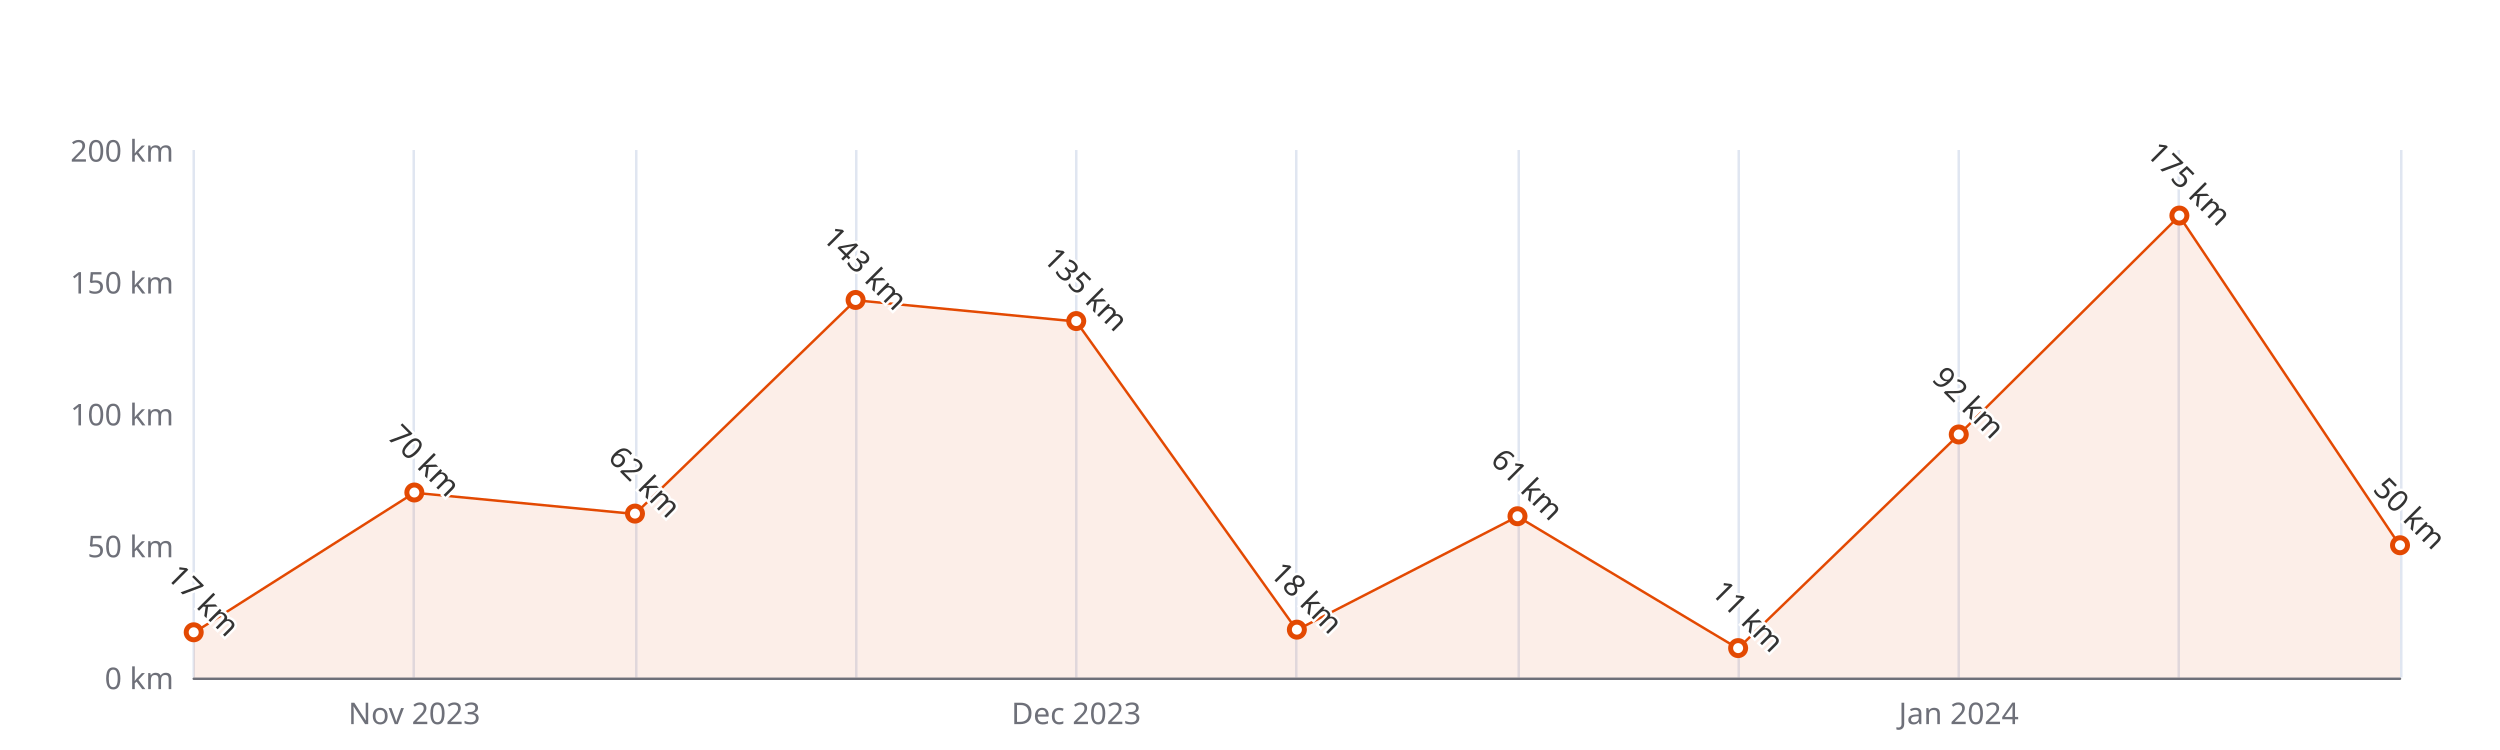
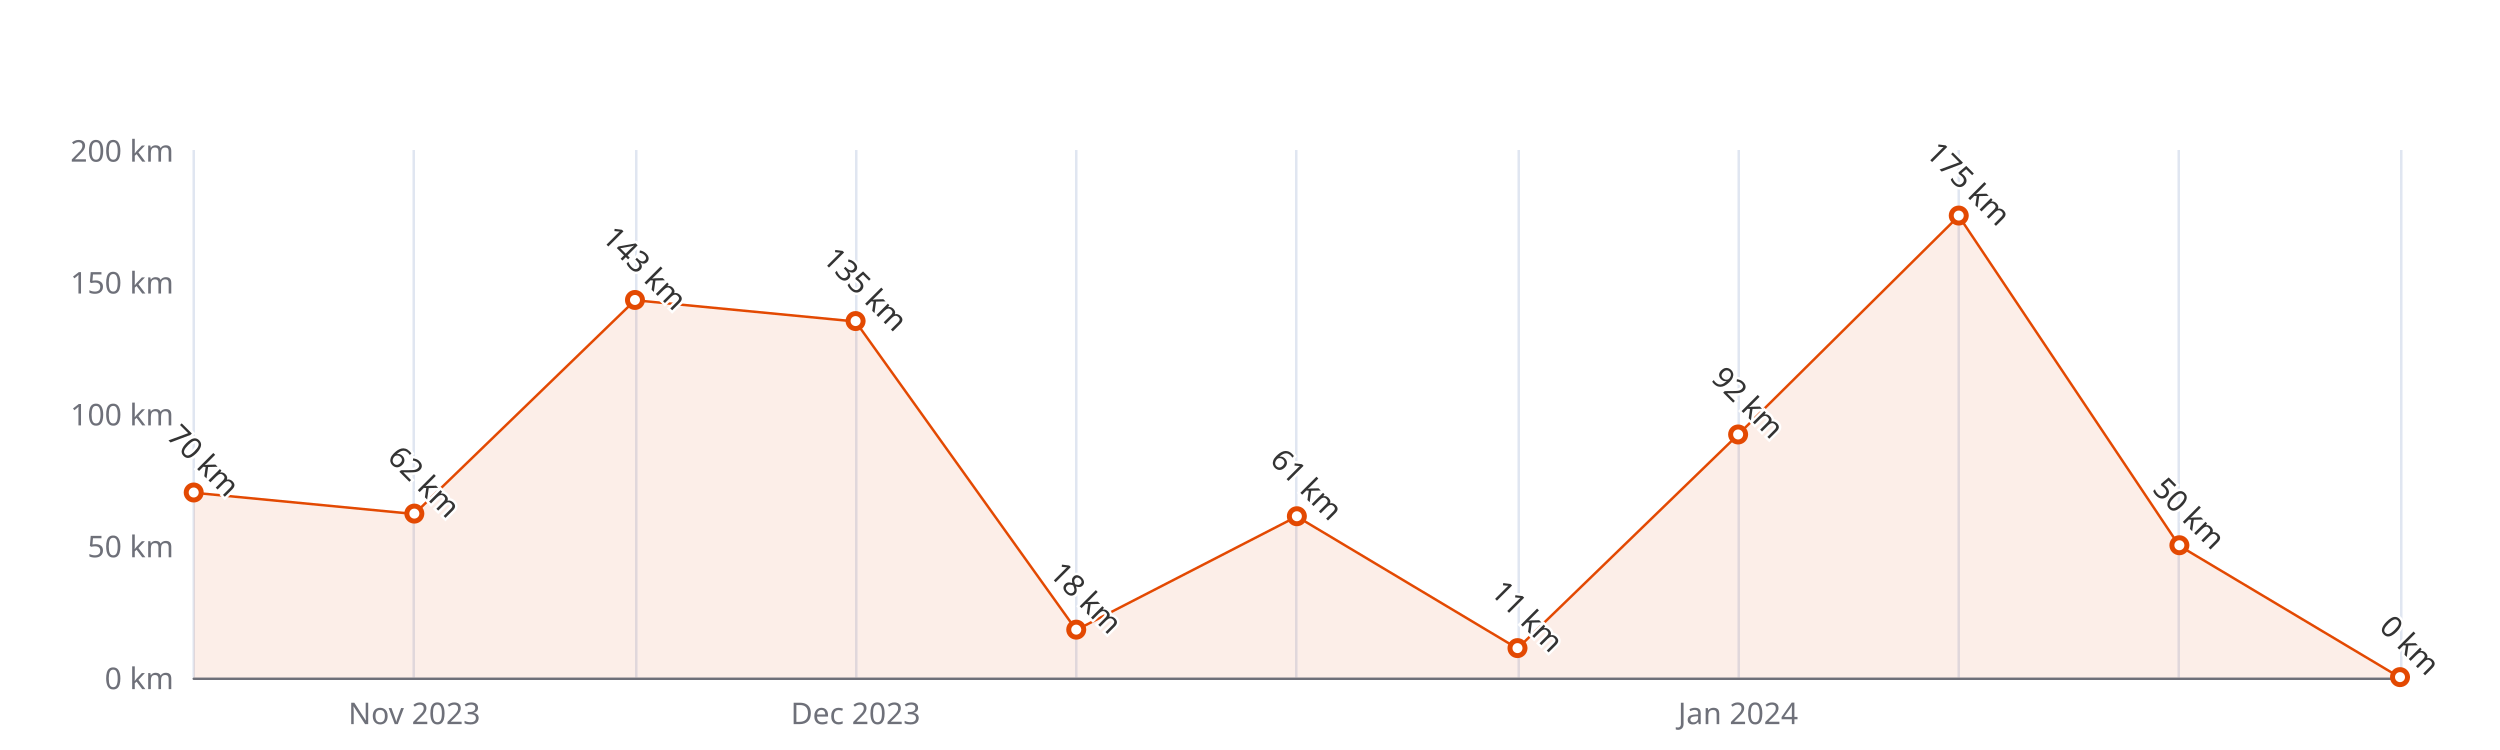
<svg xmlns="http://www.w3.org/2000/svg" width="1000" height="300" version="1.1" baseProfile="full" viewBox="0 0 1000 300">
  <rect width="1000" height="300" x="0" y="0" id="0" fill="#ffffff" />
  <path d="M77.5 60L77.5 271" fill="none" stroke="#E0E6F1" />
  <path d="M165.5 60L165.5 271" fill="none" stroke="#E0E6F1" />
  <path d="M254.5 60L254.5 271" fill="none" stroke="#E0E6F1" />
  <path d="M342.5 60L342.5 271" fill="none" stroke="#E0E6F1" />
  <path d="M430.5 60L430.5 271" fill="none" stroke="#E0E6F1" />
  <path d="M518.5 60L518.5 271" fill="none" stroke="#E0E6F1" />
  <path d="M607.5 60L607.5 271" fill="none" stroke="#E0E6F1" />
  <path d="M695.5 60L695.5 271" fill="none" stroke="#E0E6F1" />
  <path d="M783.5 60L783.5 271" fill="none" stroke="#E0E6F1" />
  <path d="M871.5 60L871.5 271" fill="none" stroke="#E0E6F1" />
  <path d="M960.5 60L960.5 271" fill="none" stroke="#E0E6F1" />
  <path d="M77.5 271.5L960 271.5" fill="none" stroke="#6E7079" stroke-linecap="round" />
  <text dominant-baseline="central" text-anchor="end" style="font-size:12px;font-family:sans-serif;" xml:space="preserve" transform="translate(69.48 271)" fill="#6E7079">0 km</text>
  <text dominant-baseline="central" text-anchor="end" style="font-size:12px;font-family:sans-serif;" xml:space="preserve" transform="translate(69.48 218.25)" fill="#6E7079">50 km</text>
  <text dominant-baseline="central" text-anchor="end" style="font-size:12px;font-family:sans-serif;" xml:space="preserve" transform="translate(69.48 165.5)" fill="#6E7079">100 km</text>
  <text dominant-baseline="central" text-anchor="end" style="font-size:12px;font-family:sans-serif;" xml:space="preserve" transform="translate(69.48 112.75)" fill="#6E7079">150 km</text>
  <text dominant-baseline="central" text-anchor="end" style="font-size:12px;font-family:sans-serif;" xml:space="preserve" transform="translate(69.48 60)" fill="#6E7079">200 km</text>
  <text dominant-baseline="central" text-anchor="middle" style="font-size:12px;font-family:sans-serif;" xml:space="preserve" y="6" transform="translate(165.732 279)" fill="#6E7079">Nov 2023</text>
-   <text dominant-baseline="central" text-anchor="middle" style="font-size:12px;font-family:sans-serif;" xml:space="preserve" y="6" transform="translate(430.488 279)" fill="#6E7079">Dec 2023</text>
-   <text dominant-baseline="central" text-anchor="middle" style="font-size:12px;font-family:sans-serif;" xml:space="preserve" y="6" transform="translate(783.496 279)" fill="#6E7079">Jan 2024</text>
+   <text dominant-baseline="central" text-anchor="middle" style="font-size:12px;font-family:sans-serif;" xml:space="preserve" y="6" transform="translate(342.236 279)" fill="#6E7079">Dec 2023</text>
+   <text dominant-baseline="central" text-anchor="middle" style="font-size:12px;font-family:sans-serif;" xml:space="preserve" y="6" transform="translate(695.244 279)" fill="#6E7079">Jan 2024</text>
  <g clip-path="url(#zr5-c0)">
-     <path d="M77.5 253.1L165.7 197.1L254 205.6L342.2 120.1L430.5 128.6L518.7 252L607 206.6L695.2 259.4L783.5 173.9L871.7 86.4L960 218.3L960 271L871.7 271L783.5 271L695.2 271L607 271L518.7 271L430.5 271L342.2 271L254 271L165.7 271L77.5 271Z" fill="rgb(227,73,2)" fill-opacity="0.09" />
-     <path d="M77.5 253.1L165.7 197.1L254 205.6L342.2 120.1L430.5 128.6L518.7 252L607 206.6L695.2 259.4L783.5 173.9L871.7 86.4L960 218.3" fill="none" stroke="#E34902" stroke-linejoin="bevel" />
+     <path d="M77.5 197.1L165.7 205.6L254 120.1L342.2 128.6L430.5 252L518.7 206.6L607 259.4L695.2 173.9L783.5 86.4L871.7 218.3L960 271L871.7 271L783.5 271L695.2 271L607 271L518.7 271L430.5 271L342.2 271L254 271L165.7 271L77.5 271Z" fill="rgb(227,73,2)" fill-opacity="0.09" />
+     <path d="M77.5 197.1L165.7 205.6L254 120.1L342.2 128.6L430.5 252L518.7 206.6L607 259.4L695.2 173.9L783.5 86.4L871.7 218.3L960 271" fill="none" stroke="#E34902" stroke-linejoin="bevel" />
  </g>
-   <path d="M1 0A1 1 0 1 1 1 -0.1A1 1 0 0 1 1 0" transform="matrix(3,0,0,3,77.48,253.065)" fill="#fff" stroke="#E34902" stroke-width="0.667" />
-   <path d="M1 0A1 1 0 1 1 1 -0.1A1 1 0 0 1 1 0" transform="matrix(3,0,0,3,165.732,197.15)" fill="#fff" stroke="#E34902" stroke-width="0.667" />
-   <path d="M1 0A1 1 0 1 1 1 -0.1A1 1 0 0 1 1 0" transform="matrix(3,0,0,3,253.984,205.59)" fill="#fff" stroke="#E34902" stroke-width="0.667" />
-   <path d="M1 0A1 1 0 1 1 1 -0.1A1 1 0 0 1 1 0" transform="matrix(3,0,0,3,342.236,120.135)" fill="#fff" stroke="#E34902" stroke-width="0.667" />
-   <path d="M1 0A1 1 0 1 1 1 -0.1A1 1 0 0 1 1 0" transform="matrix(3,0,0,3,430.488,128.575)" fill="#fff" stroke="#E34902" stroke-width="0.667" />
-   <path d="M1 0A1 1 0 1 1 1 -0.1A1 1 0 0 1 1 0" transform="matrix(3,0,0,3,518.74,252.01)" fill="#fff" stroke="#E34902" stroke-width="0.667" />
-   <path d="M1 0A1 1 0 1 1 1 -0.1A1 1 0 0 1 1 0" transform="matrix(3,0,0,3,606.992,206.645)" fill="#fff" stroke="#E34902" stroke-width="0.667" />
-   <path d="M1 0A1 1 0 1 1 1 -0.1A1 1 0 0 1 1 0" transform="matrix(3,0,0,3,695.244,259.395)" fill="#fff" stroke="#E34902" stroke-width="0.667" />
-   <path d="M1 0A1 1 0 1 1 1 -0.1A1 1 0 0 1 1 0" transform="matrix(3,0,0,3,783.496,173.94)" fill="#fff" stroke="#E34902" stroke-width="0.667" />
-   <path d="M1 0A1 1 0 1 1 1 -0.1A1 1 0 0 1 1 0" transform="matrix(3,0,0,3,871.748,86.375)" fill="#fff" stroke="#E34902" stroke-width="0.667" />
-   <path d="M1 0A1 1 0 1 1 1 -0.1A1 1 0 0 1 1 0" transform="matrix(3,0,0,3,960,218.25)" fill="#fff" stroke="#E34902" stroke-width="0.667" />
-   <text dominant-baseline="central" text-anchor="middle" style="font-size:12px;font-family:sans-serif;" xml:space="preserve" y="-6" transform="matrix(0.707,0.707,-0.707,0.707,77.48,244.065)" fill="#333" stroke="rgb(255,255,255)" stroke-width="2" paint-order="stroke" stroke-miterlimit="2">17 km</text>
-   <text dominant-baseline="central" text-anchor="middle" style="font-size:12px;font-family:sans-serif;" xml:space="preserve" y="-6" transform="matrix(0.707,0.707,-0.707,0.707,165.732,188.15)" fill="#333" stroke="rgb(255,255,255)" stroke-width="2" paint-order="stroke" stroke-miterlimit="2">70 km</text>
-   <text dominant-baseline="central" text-anchor="middle" style="font-size:12px;font-family:sans-serif;" xml:space="preserve" y="-6" transform="matrix(0.707,0.707,-0.707,0.707,253.984,196.59)" fill="#333" stroke="rgb(255,255,255)" stroke-width="2" paint-order="stroke" stroke-miterlimit="2">62 km</text>
-   <text dominant-baseline="central" text-anchor="middle" style="font-size:12px;font-family:sans-serif;" xml:space="preserve" y="-6" transform="matrix(0.707,0.707,-0.707,0.707,342.236,111.135)" fill="#333" stroke="rgb(255,255,255)" stroke-width="2" paint-order="stroke" stroke-miterlimit="2">143 km</text>
-   <text dominant-baseline="central" text-anchor="middle" style="font-size:12px;font-family:sans-serif;" xml:space="preserve" y="-6" transform="matrix(0.707,0.707,-0.707,0.707,430.488,119.575)" fill="#333" stroke="rgb(255,255,255)" stroke-width="2" paint-order="stroke" stroke-miterlimit="2">135 km</text>
-   <text dominant-baseline="central" text-anchor="middle" style="font-size:12px;font-family:sans-serif;" xml:space="preserve" y="-6" transform="matrix(0.707,0.707,-0.707,0.707,518.74,243.01)" fill="#333" stroke="rgb(255,255,255)" stroke-width="2" paint-order="stroke" stroke-miterlimit="2">18 km</text>
-   <text dominant-baseline="central" text-anchor="middle" style="font-size:12px;font-family:sans-serif;" xml:space="preserve" y="-6" transform="matrix(0.707,0.707,-0.707,0.707,606.992,197.645)" fill="#333" stroke="rgb(255,255,255)" stroke-width="2" paint-order="stroke" stroke-miterlimit="2">61 km</text>
-   <text dominant-baseline="central" text-anchor="middle" style="font-size:12px;font-family:sans-serif;" xml:space="preserve" y="-6" transform="matrix(0.707,0.707,-0.707,0.707,695.244,250.395)" fill="#333" stroke="rgb(255,255,255)" stroke-width="2" paint-order="stroke" stroke-miterlimit="2">11 km</text>
-   <text dominant-baseline="central" text-anchor="middle" style="font-size:12px;font-family:sans-serif;" xml:space="preserve" y="-6" transform="matrix(0.707,0.707,-0.707,0.707,783.496,164.94)" fill="#333" stroke="rgb(255,255,255)" stroke-width="2" paint-order="stroke" stroke-miterlimit="2">92 km</text>
-   <text dominant-baseline="central" text-anchor="middle" style="font-size:12px;font-family:sans-serif;" xml:space="preserve" y="-6" transform="matrix(0.707,0.707,-0.707,0.707,871.748,77.375)" fill="#333" stroke="rgb(255,255,255)" stroke-width="2" paint-order="stroke" stroke-miterlimit="2">175 km</text>
-   <text dominant-baseline="central" text-anchor="middle" style="font-size:12px;font-family:sans-serif;" xml:space="preserve" y="-6" transform="matrix(0.707,0.707,-0.707,0.707,960,209.25)" fill="#333" stroke="rgb(255,255,255)" stroke-width="2" paint-order="stroke" stroke-miterlimit="2">50 km</text>
+   <path d="M1 0A1 1 0 1 1 1 -0.1A1 1 0 0 1 1 0" transform="matrix(3,0,0,3,77.48,197.15)" fill="#fff" stroke="#E34902" stroke-width="0.667" />
+   <path d="M1 0A1 1 0 1 1 1 -0.1A1 1 0 0 1 1 0" transform="matrix(3,0,0,3,165.732,205.59)" fill="#fff" stroke="#E34902" stroke-width="0.667" />
+   <path d="M1 0A1 1 0 1 1 1 -0.1A1 1 0 0 1 1 0" transform="matrix(3,0,0,3,253.984,120.135)" fill="#fff" stroke="#E34902" stroke-width="0.667" />
+   <path d="M1 0A1 1 0 1 1 1 -0.1A1 1 0 0 1 1 0" transform="matrix(3,0,0,3,342.236,128.575)" fill="#fff" stroke="#E34902" stroke-width="0.667" />
+   <path d="M1 0A1 1 0 1 1 1 -0.1A1 1 0 0 1 1 0" transform="matrix(3,0,0,3,430.488,252.01)" fill="#fff" stroke="#E34902" stroke-width="0.667" />
+   <path d="M1 0A1 1 0 1 1 1 -0.1A1 1 0 0 1 1 0" transform="matrix(3,0,0,3,518.74,206.645)" fill="#fff" stroke="#E34902" stroke-width="0.667" />
+   <path d="M1 0A1 1 0 1 1 1 -0.1A1 1 0 0 1 1 0" transform="matrix(3,0,0,3,606.992,259.395)" fill="#fff" stroke="#E34902" stroke-width="0.667" />
+   <path d="M1 0A1 1 0 1 1 1 -0.1A1 1 0 0 1 1 0" transform="matrix(3,0,0,3,695.244,173.94)" fill="#fff" stroke="#E34902" stroke-width="0.667" />
+   <path d="M1 0A1 1 0 1 1 1 -0.1A1 1 0 0 1 1 0" transform="matrix(3,0,0,3,783.496,86.375)" fill="#fff" stroke="#E34902" stroke-width="0.667" />
+   <path d="M1 0A1 1 0 1 1 1 -0.1A1 1 0 0 1 1 0" transform="matrix(3,0,0,3,871.748,218.25)" fill="#fff" stroke="#E34902" stroke-width="0.667" />
+   <path d="M1 0A1 1 0 1 1 1 -0.1A1 1 0 0 1 1 0" transform="matrix(3,0,0,3,960,271)" fill="#fff" stroke="#E34902" stroke-width="0.667" />
+   <text dominant-baseline="central" text-anchor="middle" style="font-size:12px;font-family:sans-serif;" xml:space="preserve" y="-6" transform="matrix(0.707,0.707,-0.707,0.707,77.48,188.15)" fill="#333" stroke="rgb(255,255,255)" stroke-width="2" paint-order="stroke" stroke-miterlimit="2">70 km</text>
+   <text dominant-baseline="central" text-anchor="middle" style="font-size:12px;font-family:sans-serif;" xml:space="preserve" y="-6" transform="matrix(0.707,0.707,-0.707,0.707,165.732,196.59)" fill="#333" stroke="rgb(255,255,255)" stroke-width="2" paint-order="stroke" stroke-miterlimit="2">62 km</text>
+   <text dominant-baseline="central" text-anchor="middle" style="font-size:12px;font-family:sans-serif;" xml:space="preserve" y="-6" transform="matrix(0.707,0.707,-0.707,0.707,253.984,111.135)" fill="#333" stroke="rgb(255,255,255)" stroke-width="2" paint-order="stroke" stroke-miterlimit="2">143 km</text>
+   <text dominant-baseline="central" text-anchor="middle" style="font-size:12px;font-family:sans-serif;" xml:space="preserve" y="-6" transform="matrix(0.707,0.707,-0.707,0.707,342.236,119.575)" fill="#333" stroke="rgb(255,255,255)" stroke-width="2" paint-order="stroke" stroke-miterlimit="2">135 km</text>
+   <text dominant-baseline="central" text-anchor="middle" style="font-size:12px;font-family:sans-serif;" xml:space="preserve" y="-6" transform="matrix(0.707,0.707,-0.707,0.707,430.488,243.01)" fill="#333" stroke="rgb(255,255,255)" stroke-width="2" paint-order="stroke" stroke-miterlimit="2">18 km</text>
+   <text dominant-baseline="central" text-anchor="middle" style="font-size:12px;font-family:sans-serif;" xml:space="preserve" y="-6" transform="matrix(0.707,0.707,-0.707,0.707,518.74,197.645)" fill="#333" stroke="rgb(255,255,255)" stroke-width="2" paint-order="stroke" stroke-miterlimit="2">61 km</text>
+   <text dominant-baseline="central" text-anchor="middle" style="font-size:12px;font-family:sans-serif;" xml:space="preserve" y="-6" transform="matrix(0.707,0.707,-0.707,0.707,606.992,250.395)" fill="#333" stroke="rgb(255,255,255)" stroke-width="2" paint-order="stroke" stroke-miterlimit="2">11 km</text>
+   <text dominant-baseline="central" text-anchor="middle" style="font-size:12px;font-family:sans-serif;" xml:space="preserve" y="-6" transform="matrix(0.707,0.707,-0.707,0.707,695.244,164.94)" fill="#333" stroke="rgb(255,255,255)" stroke-width="2" paint-order="stroke" stroke-miterlimit="2">92 km</text>
+   <text dominant-baseline="central" text-anchor="middle" style="font-size:12px;font-family:sans-serif;" xml:space="preserve" y="-6" transform="matrix(0.707,0.707,-0.707,0.707,783.496,77.375)" fill="#333" stroke="rgb(255,255,255)" stroke-width="2" paint-order="stroke" stroke-miterlimit="2">175 km</text>
+   <text dominant-baseline="central" text-anchor="middle" style="font-size:12px;font-family:sans-serif;" xml:space="preserve" y="-6" transform="matrix(0.707,0.707,-0.707,0.707,871.748,209.25)" fill="#333" stroke="rgb(255,255,255)" stroke-width="2" paint-order="stroke" stroke-miterlimit="2">50 km</text>
+   <text dominant-baseline="central" text-anchor="middle" style="font-size:12px;font-family:sans-serif;" xml:space="preserve" y="-6" transform="matrix(0.707,0.707,-0.707,0.707,960,262)" fill="#333" stroke="rgb(255,255,255)" stroke-width="2" paint-order="stroke" stroke-miterlimit="2">0 km</text>
  <defs>
    <clipPath id="zr5-c0">
      <path d="M76 59.5l884 0l0 212l-884 0Z" fill="#000" />
    </clipPath>
  </defs>
</svg>
